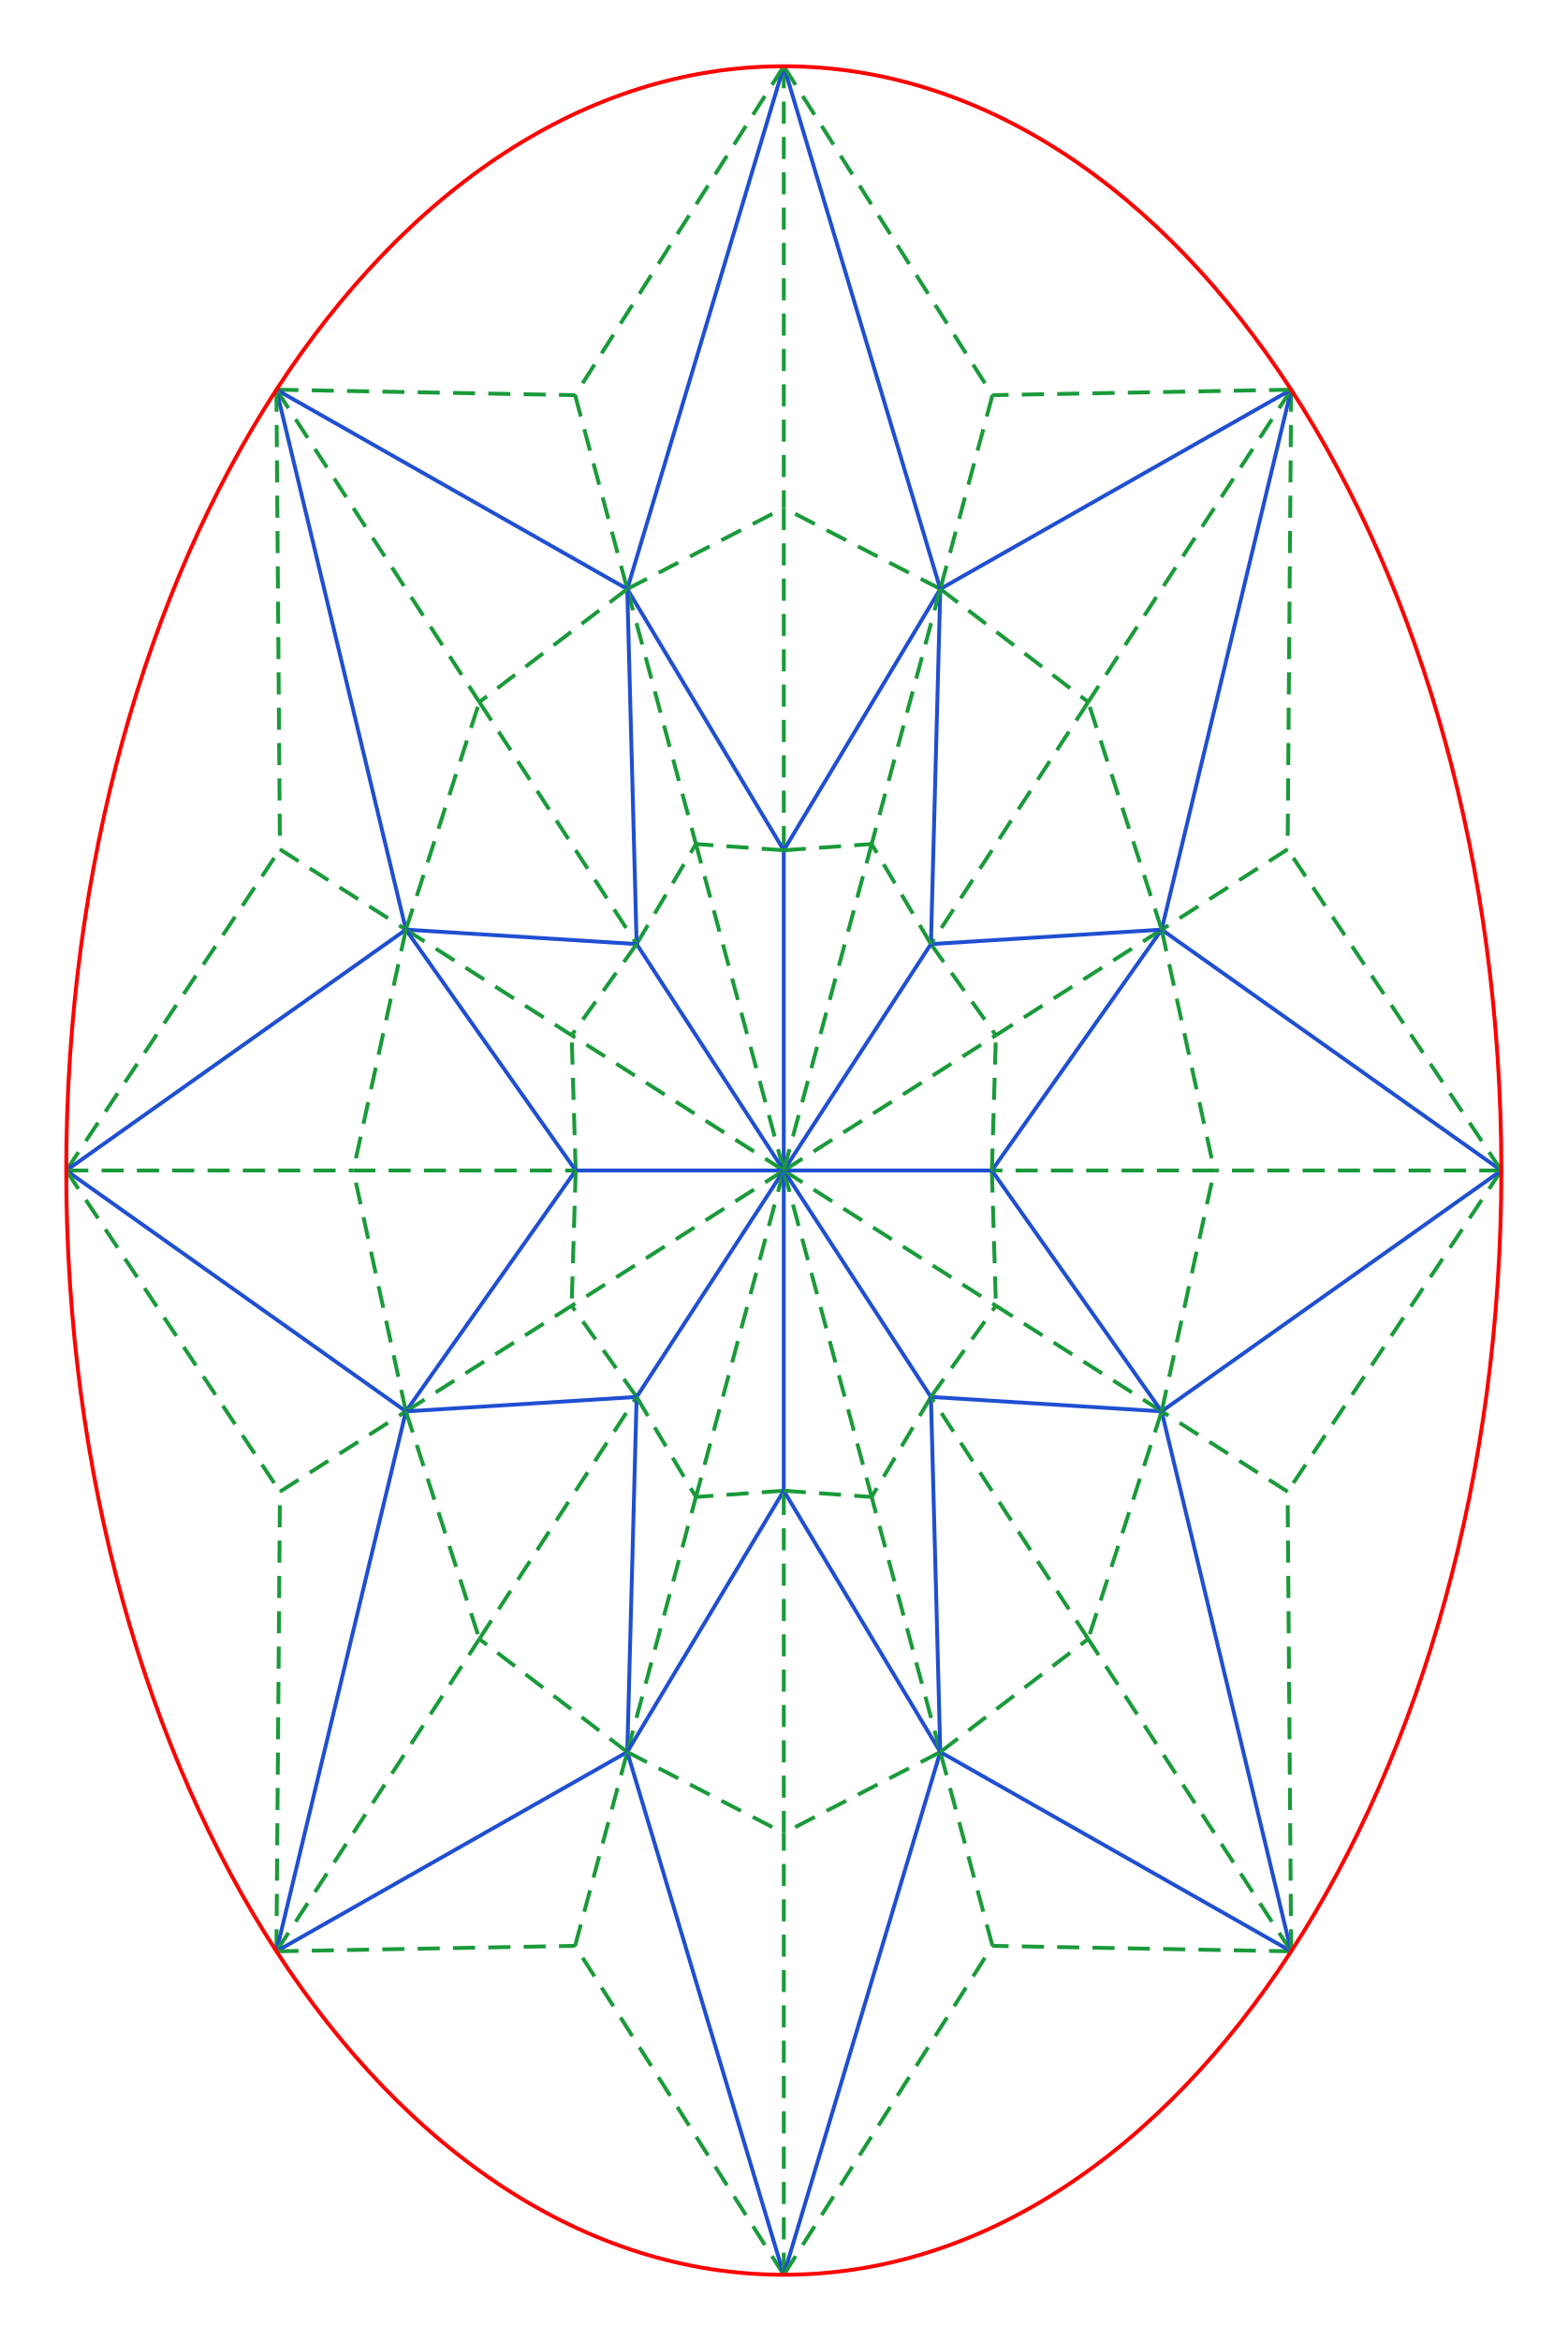
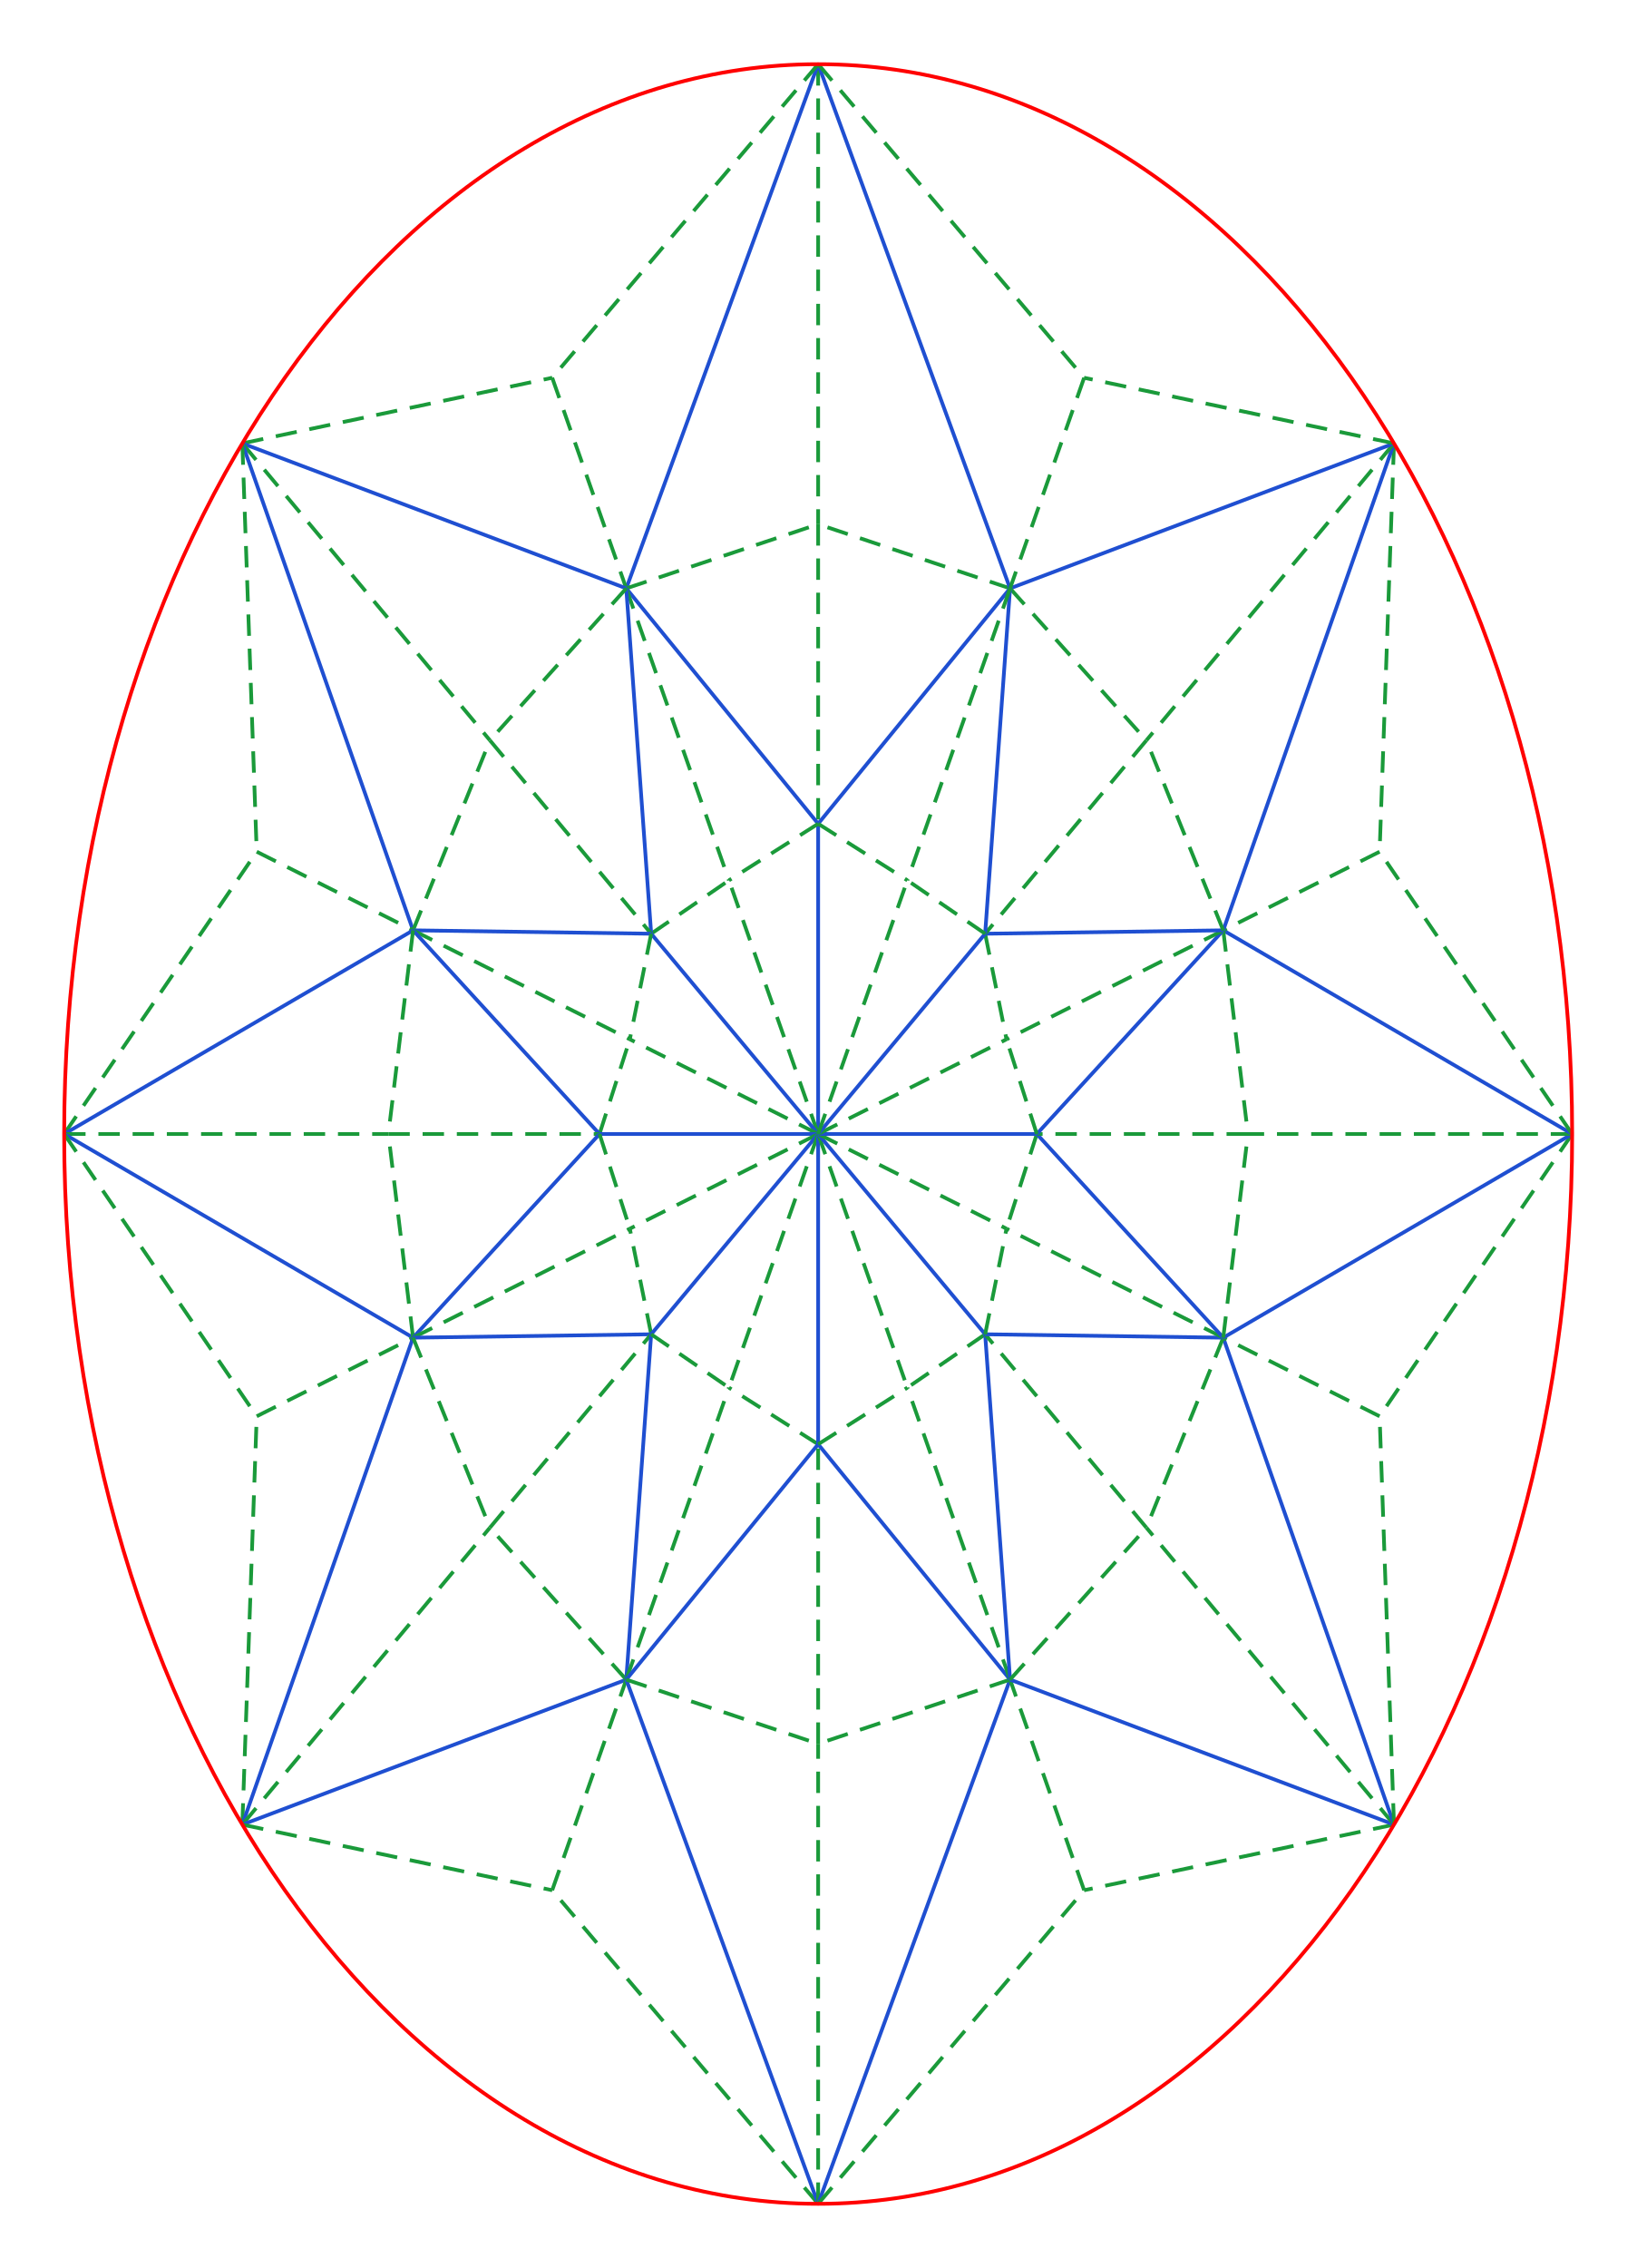
- <svg xmlns="http://www.w3.org/2000/svg" width="142.0mm" height="212.0mm" viewBox="-71.0 -106.0 142.0 212.0">
+ <svg xmlns="http://www.w3.org/2000/svg" width="153.0mm" height="212.0mm" viewBox="-76.5 -106.0 153.0 212.0">
  <g transform="scale(1,-1)">
-     <line x1="0.000" y1="100.000" x2="0.000" y2="60.000" stroke="#1a9a3a" stroke-dasharray="2,1.2" stroke-width="0.35" />
-     <line x1="14.178" y1="52.661" x2="0.000" y2="60.000" stroke="#1a9a3a" stroke-dasharray="2,1.2" stroke-width="0.35" />
-     <line x1="0.000" y1="100.000" x2="14.178" y2="52.661" stroke="#1f4fd1" stroke-width="0.35" />
-     <line x1="0.000" y1="100.000" x2="-14.178" y2="52.661" stroke="#1f4fd1" stroke-width="0.35" />
-     <line x1="-14.178" y1="52.661" x2="0.000" y2="60.000" stroke="#1a9a3a" stroke-dasharray="2,1.2" stroke-width="0.35" />
-     <line x1="0.000" y1="60.000" x2="0.000" y2="29.000" stroke="#1a9a3a" stroke-dasharray="2,1.2" stroke-width="0.35" />
-     <line x1="14.178" y1="52.661" x2="0.000" y2="29.000" stroke="#1f4fd1" stroke-width="0.35" />
-     <line x1="-14.178" y1="52.661" x2="0.000" y2="29.000" stroke="#1f4fd1" stroke-width="0.35" />
-     <line x1="0.000" y1="100.000" x2="-18.905" y2="70.215" stroke="#1a9a3a" stroke-dasharray="2,1.2" stroke-width="0.35" />
-     <line x1="-18.905" y1="70.215" x2="-14.178" y2="52.661" stroke="#1a9a3a" stroke-dasharray="2,1.2" stroke-width="0.35" />
-     <line x1="-45.962" y1="70.711" x2="-18.905" y2="70.215" stroke="#1a9a3a" stroke-dasharray="2,1.2" stroke-width="0.35" />
-     <line x1="-45.962" y1="70.711" x2="-14.178" y2="52.661" stroke="#1f4fd1" stroke-width="0.35" />
-     <line x1="0.000" y1="29.000" x2="0.000" y2="0.000" stroke="#1f4fd1" stroke-width="0.35" />
-     <line x1="0.000" y1="29.000" x2="-7.960" y2="29.564" stroke="#1a9a3a" stroke-dasharray="2,1.2" stroke-width="0.35" />
-     <line x1="0.000" y1="0.000" x2="-7.960" y2="29.564" stroke="#1a9a3a" stroke-dasharray="2,1.2" stroke-width="0.35" />
-     <line x1="-13.329" y1="20.506" x2="-7.960" y2="29.564" stroke="#1a9a3a" stroke-dasharray="2,1.2" stroke-width="0.35" />
-     <line x1="-13.329" y1="20.506" x2="0.000" y2="0.000" stroke="#1f4fd1" stroke-width="0.35" />
-     <line x1="-14.178" y1="52.661" x2="-7.960" y2="29.564" stroke="#1a9a3a" stroke-dasharray="2,1.2" stroke-width="0.35" />
-     <line x1="-14.178" y1="52.661" x2="-13.329" y2="20.506" stroke="#1f4fd1" stroke-width="0.35" />
-     <line x1="-45.962" y1="70.711" x2="-27.577" y2="42.426" stroke="#1a9a3a" stroke-dasharray="2,1.2" stroke-width="0.35" />
-     <line x1="-14.178" y1="52.661" x2="-27.577" y2="42.426" stroke="#1a9a3a" stroke-dasharray="2,1.2" stroke-width="0.35" />
-     <line x1="-45.962" y1="70.711" x2="-34.230" y2="21.813" stroke="#1f4fd1" stroke-width="0.35" />
-     <line x1="-34.230" y1="21.813" x2="-27.577" y2="42.426" stroke="#1a9a3a" stroke-dasharray="2,1.2" stroke-width="0.35" />
-     <line x1="-27.577" y1="42.426" x2="-13.329" y2="20.506" stroke="#1a9a3a" stroke-dasharray="2,1.2" stroke-width="0.35" />
-     <line x1="-34.230" y1="21.813" x2="-13.329" y2="20.506" stroke="#1f4fd1" stroke-width="0.35" />
-     <line x1="-45.962" y1="70.711" x2="-45.640" y2="29.084" stroke="#1a9a3a" stroke-dasharray="2,1.2" stroke-width="0.35" />
-     <line x1="-45.640" y1="29.084" x2="-34.230" y2="21.813" stroke="#1a9a3a" stroke-dasharray="2,1.2" stroke-width="0.35" />
-     <line x1="-65.000" y1="0.000" x2="-45.640" y2="29.084" stroke="#1a9a3a" stroke-dasharray="2,1.2" stroke-width="0.35" />
-     <line x1="-65.000" y1="0.000" x2="-34.230" y2="21.813" stroke="#1f4fd1" stroke-width="0.35" />
-     <line x1="-13.329" y1="20.506" x2="-19.217" y2="12.246" stroke="#1a9a3a" stroke-dasharray="2,1.2" stroke-width="0.35" />
-     <line x1="0.000" y1="0.000" x2="-19.217" y2="12.246" stroke="#1a9a3a" stroke-dasharray="2,1.2" stroke-width="0.35" />
-     <line x1="-18.850" y1="0.000" x2="-19.217" y2="12.246" stroke="#1a9a3a" stroke-dasharray="2,1.2" stroke-width="0.35" />
-     <line x1="-18.850" y1="0.000" x2="0.000" y2="0.000" stroke="#1f4fd1" stroke-width="0.35" />
-     <line x1="-34.230" y1="21.813" x2="-19.217" y2="12.246" stroke="#1a9a3a" stroke-dasharray="2,1.2" stroke-width="0.35" />
-     <line x1="-34.230" y1="21.813" x2="-18.850" y2="0.000" stroke="#1f4fd1" stroke-width="0.35" />
-     <line x1="-65.000" y1="0.000" x2="-39.000" y2="0.000" stroke="#1a9a3a" stroke-dasharray="2,1.2" stroke-width="0.35" />
-     <line x1="-34.230" y1="21.813" x2="-39.000" y2="0.000" stroke="#1a9a3a" stroke-dasharray="2,1.2" stroke-width="0.35" />
-     <line x1="-65.000" y1="0.000" x2="-34.230" y2="-21.813" stroke="#1f4fd1" stroke-width="0.35" />
-     <line x1="-34.230" y1="-21.813" x2="-39.000" y2="0.000" stroke="#1a9a3a" stroke-dasharray="2,1.2" stroke-width="0.35" />
-     <line x1="-39.000" y1="0.000" x2="-18.850" y2="0.000" stroke="#1a9a3a" stroke-dasharray="2,1.2" stroke-width="0.35" />
-     <line x1="-34.230" y1="-21.813" x2="-18.850" y2="0.000" stroke="#1f4fd1" stroke-width="0.35" />
-     <line x1="-65.000" y1="0.000" x2="-45.640" y2="-29.084" stroke="#1a9a3a" stroke-dasharray="2,1.2" stroke-width="0.35" />
-     <line x1="-45.640" y1="-29.084" x2="-34.230" y2="-21.813" stroke="#1a9a3a" stroke-dasharray="2,1.2" stroke-width="0.35" />
-     <line x1="-45.962" y1="-70.711" x2="-45.640" y2="-29.084" stroke="#1a9a3a" stroke-dasharray="2,1.2" stroke-width="0.35" />
-     <line x1="-45.962" y1="-70.711" x2="-34.230" y2="-21.813" stroke="#1f4fd1" stroke-width="0.35" />
-     <line x1="-18.850" y1="0.000" x2="-19.217" y2="-12.246" stroke="#1a9a3a" stroke-dasharray="2,1.2" stroke-width="0.35" />
-     <line x1="0.000" y1="0.000" x2="-19.217" y2="-12.246" stroke="#1a9a3a" stroke-dasharray="2,1.2" stroke-width="0.35" />
-     <line x1="-13.329" y1="-20.506" x2="-19.217" y2="-12.246" stroke="#1a9a3a" stroke-dasharray="2,1.2" stroke-width="0.35" />
-     <line x1="-13.329" y1="-20.506" x2="0.000" y2="0.000" stroke="#1f4fd1" stroke-width="0.35" />
-     <line x1="-34.230" y1="-21.813" x2="-19.217" y2="-12.246" stroke="#1a9a3a" stroke-dasharray="2,1.2" stroke-width="0.35" />
-     <line x1="-34.230" y1="-21.813" x2="-13.329" y2="-20.506" stroke="#1f4fd1" stroke-width="0.35" />
-     <line x1="-45.962" y1="-70.711" x2="-27.577" y2="-42.426" stroke="#1a9a3a" stroke-dasharray="2,1.2" stroke-width="0.35" />
-     <line x1="-34.230" y1="-21.813" x2="-27.577" y2="-42.426" stroke="#1a9a3a" stroke-dasharray="2,1.2" stroke-width="0.35" />
-     <line x1="-45.962" y1="-70.711" x2="-14.178" y2="-52.661" stroke="#1f4fd1" stroke-width="0.35" />
-     <line x1="-14.178" y1="-52.661" x2="-27.577" y2="-42.426" stroke="#1a9a3a" stroke-dasharray="2,1.2" stroke-width="0.35" />
-     <line x1="-27.577" y1="-42.426" x2="-13.329" y2="-20.506" stroke="#1a9a3a" stroke-dasharray="2,1.2" stroke-width="0.35" />
-     <line x1="-14.178" y1="-52.661" x2="-13.329" y2="-20.506" stroke="#1f4fd1" stroke-width="0.35" />
-     <line x1="-45.962" y1="-70.711" x2="-18.905" y2="-70.215" stroke="#1a9a3a" stroke-dasharray="2,1.2" stroke-width="0.35" />
-     <line x1="-18.905" y1="-70.215" x2="-14.178" y2="-52.661" stroke="#1a9a3a" stroke-dasharray="2,1.2" stroke-width="0.35" />
-     <line x1="-0.000" y1="-100.000" x2="-18.905" y2="-70.215" stroke="#1a9a3a" stroke-dasharray="2,1.2" stroke-width="0.35" />
-     <line x1="-0.000" y1="-100.000" x2="-14.178" y2="-52.661" stroke="#1f4fd1" stroke-width="0.35" />
-     <line x1="-13.329" y1="-20.506" x2="-7.960" y2="-29.564" stroke="#1a9a3a" stroke-dasharray="2,1.2" stroke-width="0.35" />
-     <line x1="0.000" y1="0.000" x2="-7.960" y2="-29.564" stroke="#1a9a3a" stroke-dasharray="2,1.2" stroke-width="0.35" />
-     <line x1="-0.000" y1="-29.000" x2="-7.960" y2="-29.564" stroke="#1a9a3a" stroke-dasharray="2,1.2" stroke-width="0.35" />
-     <line x1="-0.000" y1="-29.000" x2="0.000" y2="0.000" stroke="#1f4fd1" stroke-width="0.35" />
-     <line x1="-14.178" y1="-52.661" x2="-7.960" y2="-29.564" stroke="#1a9a3a" stroke-dasharray="2,1.2" stroke-width="0.35" />
-     <line x1="-14.178" y1="-52.661" x2="-0.000" y2="-29.000" stroke="#1f4fd1" stroke-width="0.35" />
-     <line x1="-0.000" y1="-100.000" x2="-0.000" y2="-60.000" stroke="#1a9a3a" stroke-dasharray="2,1.2" stroke-width="0.35" />
-     <line x1="-14.178" y1="-52.661" x2="-0.000" y2="-60.000" stroke="#1a9a3a" stroke-dasharray="2,1.2" stroke-width="0.35" />
-     <line x1="-0.000" y1="-100.000" x2="14.178" y2="-52.661" stroke="#1f4fd1" stroke-width="0.35" />
-     <line x1="14.178" y1="-52.661" x2="-0.000" y2="-60.000" stroke="#1a9a3a" stroke-dasharray="2,1.2" stroke-width="0.35" />
-     <line x1="-0.000" y1="-60.000" x2="-0.000" y2="-29.000" stroke="#1a9a3a" stroke-dasharray="2,1.2" stroke-width="0.35" />
-     <line x1="14.178" y1="-52.661" x2="-0.000" y2="-29.000" stroke="#1f4fd1" stroke-width="0.35" />
-     <line x1="-0.000" y1="-100.000" x2="18.905" y2="-70.215" stroke="#1a9a3a" stroke-dasharray="2,1.2" stroke-width="0.35" />
-     <line x1="18.905" y1="-70.215" x2="14.178" y2="-52.661" stroke="#1a9a3a" stroke-dasharray="2,1.2" stroke-width="0.35" />
-     <line x1="45.962" y1="-70.711" x2="18.905" y2="-70.215" stroke="#1a9a3a" stroke-dasharray="2,1.2" stroke-width="0.35" />
-     <line x1="45.962" y1="-70.711" x2="14.178" y2="-52.661" stroke="#1f4fd1" stroke-width="0.35" />
-     <line x1="-0.000" y1="-29.000" x2="7.960" y2="-29.564" stroke="#1a9a3a" stroke-dasharray="2,1.2" stroke-width="0.35" />
-     <line x1="0.000" y1="0.000" x2="7.960" y2="-29.564" stroke="#1a9a3a" stroke-dasharray="2,1.2" stroke-width="0.35" />
-     <line x1="13.329" y1="-20.506" x2="7.960" y2="-29.564" stroke="#1a9a3a" stroke-dasharray="2,1.2" stroke-width="0.35" />
-     <line x1="13.329" y1="-20.506" x2="0.000" y2="0.000" stroke="#1f4fd1" stroke-width="0.35" />
-     <line x1="14.178" y1="-52.661" x2="7.960" y2="-29.564" stroke="#1a9a3a" stroke-dasharray="2,1.2" stroke-width="0.35" />
-     <line x1="14.178" y1="-52.661" x2="13.329" y2="-20.506" stroke="#1f4fd1" stroke-width="0.35" />
-     <line x1="45.962" y1="-70.711" x2="27.577" y2="-42.426" stroke="#1a9a3a" stroke-dasharray="2,1.2" stroke-width="0.35" />
-     <line x1="14.178" y1="-52.661" x2="27.577" y2="-42.426" stroke="#1a9a3a" stroke-dasharray="2,1.2" stroke-width="0.35" />
-     <line x1="45.962" y1="-70.711" x2="34.230" y2="-21.813" stroke="#1f4fd1" stroke-width="0.35" />
-     <line x1="34.230" y1="-21.813" x2="27.577" y2="-42.426" stroke="#1a9a3a" stroke-dasharray="2,1.2" stroke-width="0.35" />
-     <line x1="27.577" y1="-42.426" x2="13.329" y2="-20.506" stroke="#1a9a3a" stroke-dasharray="2,1.2" stroke-width="0.35" />
-     <line x1="34.230" y1="-21.813" x2="13.329" y2="-20.506" stroke="#1f4fd1" stroke-width="0.35" />
-     <line x1="45.962" y1="-70.711" x2="45.640" y2="-29.084" stroke="#1a9a3a" stroke-dasharray="2,1.2" stroke-width="0.35" />
-     <line x1="45.640" y1="-29.084" x2="34.230" y2="-21.813" stroke="#1a9a3a" stroke-dasharray="2,1.2" stroke-width="0.35" />
-     <line x1="65.000" y1="-0.000" x2="45.640" y2="-29.084" stroke="#1a9a3a" stroke-dasharray="2,1.2" stroke-width="0.35" />
-     <line x1="65.000" y1="-0.000" x2="34.230" y2="-21.813" stroke="#1f4fd1" stroke-width="0.35" />
-     <line x1="13.329" y1="-20.506" x2="19.217" y2="-12.246" stroke="#1a9a3a" stroke-dasharray="2,1.2" stroke-width="0.35" />
-     <line x1="0.000" y1="0.000" x2="19.217" y2="-12.246" stroke="#1a9a3a" stroke-dasharray="2,1.2" stroke-width="0.35" />
-     <line x1="18.850" y1="-0.000" x2="19.217" y2="-12.246" stroke="#1a9a3a" stroke-dasharray="2,1.2" stroke-width="0.35" />
-     <line x1="18.850" y1="-0.000" x2="0.000" y2="0.000" stroke="#1f4fd1" stroke-width="0.35" />
-     <line x1="34.230" y1="-21.813" x2="19.217" y2="-12.246" stroke="#1a9a3a" stroke-dasharray="2,1.2" stroke-width="0.35" />
-     <line x1="34.230" y1="-21.813" x2="18.850" y2="-0.000" stroke="#1f4fd1" stroke-width="0.35" />
-     <line x1="65.000" y1="-0.000" x2="39.000" y2="-0.000" stroke="#1a9a3a" stroke-dasharray="2,1.2" stroke-width="0.35" />
-     <line x1="34.230" y1="-21.813" x2="39.000" y2="-0.000" stroke="#1a9a3a" stroke-dasharray="2,1.2" stroke-width="0.35" />
-     <line x1="65.000" y1="-0.000" x2="34.230" y2="21.813" stroke="#1f4fd1" stroke-width="0.35" />
-     <line x1="34.230" y1="21.813" x2="39.000" y2="-0.000" stroke="#1a9a3a" stroke-dasharray="2,1.2" stroke-width="0.35" />
-     <line x1="39.000" y1="-0.000" x2="18.850" y2="-0.000" stroke="#1a9a3a" stroke-dasharray="2,1.2" stroke-width="0.35" />
-     <line x1="34.230" y1="21.813" x2="18.850" y2="-0.000" stroke="#1f4fd1" stroke-width="0.35" />
-     <line x1="65.000" y1="-0.000" x2="45.640" y2="29.084" stroke="#1a9a3a" stroke-dasharray="2,1.2" stroke-width="0.35" />
-     <line x1="45.640" y1="29.084" x2="34.230" y2="21.813" stroke="#1a9a3a" stroke-dasharray="2,1.2" stroke-width="0.35" />
-     <line x1="45.962" y1="70.711" x2="45.640" y2="29.084" stroke="#1a9a3a" stroke-dasharray="2,1.2" stroke-width="0.35" />
-     <line x1="45.962" y1="70.711" x2="34.230" y2="21.813" stroke="#1f4fd1" stroke-width="0.35" />
-     <line x1="18.850" y1="-0.000" x2="19.217" y2="12.246" stroke="#1a9a3a" stroke-dasharray="2,1.2" stroke-width="0.35" />
-     <line x1="0.000" y1="0.000" x2="19.217" y2="12.246" stroke="#1a9a3a" stroke-dasharray="2,1.2" stroke-width="0.35" />
-     <line x1="13.329" y1="20.506" x2="19.217" y2="12.246" stroke="#1a9a3a" stroke-dasharray="2,1.2" stroke-width="0.35" />
-     <line x1="13.329" y1="20.506" x2="0.000" y2="0.000" stroke="#1f4fd1" stroke-width="0.35" />
-     <line x1="34.230" y1="21.813" x2="19.217" y2="12.246" stroke="#1a9a3a" stroke-dasharray="2,1.2" stroke-width="0.35" />
-     <line x1="34.230" y1="21.813" x2="13.329" y2="20.506" stroke="#1f4fd1" stroke-width="0.35" />
-     <line x1="45.962" y1="70.711" x2="27.577" y2="42.426" stroke="#1a9a3a" stroke-dasharray="2,1.2" stroke-width="0.35" />
-     <line x1="34.230" y1="21.813" x2="27.577" y2="42.426" stroke="#1a9a3a" stroke-dasharray="2,1.2" stroke-width="0.35" />
-     <line x1="45.962" y1="70.711" x2="14.178" y2="52.661" stroke="#1f4fd1" stroke-width="0.35" />
-     <line x1="14.178" y1="52.661" x2="27.577" y2="42.426" stroke="#1a9a3a" stroke-dasharray="2,1.2" stroke-width="0.35" />
-     <line x1="27.577" y1="42.426" x2="13.329" y2="20.506" stroke="#1a9a3a" stroke-dasharray="2,1.2" stroke-width="0.35" />
-     <line x1="14.178" y1="52.661" x2="13.329" y2="20.506" stroke="#1f4fd1" stroke-width="0.35" />
-     <line x1="45.962" y1="70.711" x2="18.905" y2="70.215" stroke="#1a9a3a" stroke-dasharray="2,1.2" stroke-width="0.35" />
-     <line x1="18.905" y1="70.215" x2="14.178" y2="52.661" stroke="#1a9a3a" stroke-dasharray="2,1.2" stroke-width="0.35" />
-     <line x1="0.000" y1="100.000" x2="18.905" y2="70.215" stroke="#1a9a3a" stroke-dasharray="2,1.2" stroke-width="0.35" />
-     <line x1="13.329" y1="20.506" x2="7.960" y2="29.564" stroke="#1a9a3a" stroke-dasharray="2,1.2" stroke-width="0.35" />
-     <line x1="0.000" y1="0.000" x2="7.960" y2="29.564" stroke="#1a9a3a" stroke-dasharray="2,1.2" stroke-width="0.35" />
-     <line x1="0.000" y1="29.000" x2="7.960" y2="29.564" stroke="#1a9a3a" stroke-dasharray="2,1.2" stroke-width="0.35" />
-     <line x1="14.178" y1="52.661" x2="7.960" y2="29.564" stroke="#1a9a3a" stroke-dasharray="2,1.2" stroke-width="0.35" />
-     <ellipse cx="0" cy="0" rx="65.000" ry="100.0" fill="none" stroke="red" stroke-width="0.35" />
+     <line x1="0.000" y1="100.000" x2="0.000" y2="57.000" stroke="#1a9a3a" stroke-dasharray="2,1.2" stroke-width="0.35" />
+     <line x1="17.943" y1="51.002" x2="0.000" y2="57.000" stroke="#1a9a3a" stroke-dasharray="2,1.2" stroke-width="0.35" />
+     <line x1="0.000" y1="100.000" x2="17.943" y2="51.002" stroke="#1f4fd1" stroke-width="0.35" />
+     <line x1="0.000" y1="100.000" x2="-17.943" y2="51.002" stroke="#1f4fd1" stroke-width="0.35" />
+     <line x1="-17.943" y1="51.002" x2="0.000" y2="57.000" stroke="#1a9a3a" stroke-dasharray="2,1.2" stroke-width="0.35" />
+     <line x1="0.000" y1="57.000" x2="0.000" y2="29.000" stroke="#1a9a3a" stroke-dasharray="2,1.2" stroke-width="0.35" />
+     <line x1="17.943" y1="51.002" x2="0.000" y2="29.000" stroke="#1f4fd1" stroke-width="0.35" />
+     <line x1="-17.943" y1="51.002" x2="0.000" y2="29.000" stroke="#1f4fd1" stroke-width="0.35" />
+     <line x1="0.000" y1="100.000" x2="-24.868" y2="70.688" stroke="#1a9a3a" stroke-dasharray="2,1.2" stroke-width="0.35" />
+     <line x1="-24.868" y1="70.688" x2="-17.943" y2="51.002" stroke="#1a9a3a" stroke-dasharray="2,1.2" stroke-width="0.35" />
+     <line x1="-53.842" y1="64.555" x2="-24.868" y2="70.688" stroke="#1a9a3a" stroke-dasharray="2,1.2" stroke-width="0.35" />
+     <line x1="-53.842" y1="64.555" x2="-17.943" y2="51.002" stroke="#1f4fd1" stroke-width="0.35" />
+     <line x1="0.000" y1="29.000" x2="0.000" y2="-0.000" stroke="#1f4fd1" stroke-width="0.35" />
+     <line x1="0.000" y1="29.000" x2="-8.342" y2="23.712" stroke="#1a9a3a" stroke-dasharray="2,1.2" stroke-width="0.35" />
+     <line x1="0.000" y1="-0.000" x2="-8.342" y2="23.712" stroke="#1a9a3a" stroke-dasharray="2,1.2" stroke-width="0.35" />
+     <line x1="-15.614" y1="18.721" x2="-8.342" y2="23.712" stroke="#1a9a3a" stroke-dasharray="2,1.2" stroke-width="0.35" />
+     <line x1="-15.614" y1="18.721" x2="0.000" y2="-0.000" stroke="#1f4fd1" stroke-width="0.35" />
+     <line x1="-17.943" y1="51.002" x2="-8.342" y2="23.712" stroke="#1a9a3a" stroke-dasharray="2,1.2" stroke-width="0.35" />
+     <line x1="-17.943" y1="51.002" x2="-15.614" y2="18.721" stroke="#1f4fd1" stroke-width="0.35" />
+     <line x1="-53.842" y1="64.555" x2="-30.690" y2="36.796" stroke="#1a9a3a" stroke-dasharray="2,1.2" stroke-width="0.35" />
+     <line x1="-17.943" y1="51.002" x2="-30.690" y2="36.796" stroke="#1a9a3a" stroke-dasharray="2,1.2" stroke-width="0.35" />
+     <line x1="-53.842" y1="64.555" x2="-37.877" y2="19.038" stroke="#1f4fd1" stroke-width="0.35" />
+     <line x1="-37.877" y1="19.038" x2="-30.690" y2="36.796" stroke="#1a9a3a" stroke-dasharray="2,1.2" stroke-width="0.35" />
+     <line x1="-30.690" y1="36.796" x2="-15.614" y2="18.721" stroke="#1a9a3a" stroke-dasharray="2,1.2" stroke-width="0.35" />
+     <line x1="-37.877" y1="19.038" x2="-15.614" y2="18.721" stroke="#1f4fd1" stroke-width="0.35" />
+     <line x1="-53.842" y1="64.555" x2="-52.497" y2="26.386" stroke="#1a9a3a" stroke-dasharray="2,1.2" stroke-width="0.35" />
+     <line x1="-52.497" y1="26.386" x2="-37.877" y2="19.038" stroke="#1a9a3a" stroke-dasharray="2,1.2" stroke-width="0.35" />
+     <line x1="-70.500" y1="0.000" x2="-52.497" y2="26.386" stroke="#1a9a3a" stroke-dasharray="2,1.2" stroke-width="0.35" />
+     <line x1="-70.500" y1="0.000" x2="-37.877" y2="19.038" stroke="#1f4fd1" stroke-width="0.35" />
+     <line x1="-15.614" y1="18.721" x2="-17.610" y2="8.851" stroke="#1a9a3a" stroke-dasharray="2,1.2" stroke-width="0.35" />
+     <line x1="0.000" y1="-0.000" x2="-17.610" y2="8.851" stroke="#1a9a3a" stroke-dasharray="2,1.2" stroke-width="0.35" />
+     <line x1="-20.445" y1="0.000" x2="-17.610" y2="8.851" stroke="#1a9a3a" stroke-dasharray="2,1.2" stroke-width="0.35" />
+     <line x1="-20.445" y1="0.000" x2="0.000" y2="-0.000" stroke="#1f4fd1" stroke-width="0.35" />
+     <line x1="-37.877" y1="19.038" x2="-17.610" y2="8.851" stroke="#1a9a3a" stroke-dasharray="2,1.2" stroke-width="0.35" />
+     <line x1="-37.877" y1="19.038" x2="-20.445" y2="0.000" stroke="#1f4fd1" stroke-width="0.35" />
+     <line x1="-70.500" y1="0.000" x2="-40.185" y2="0.000" stroke="#1a9a3a" stroke-dasharray="2,1.2" stroke-width="0.35" />
+     <line x1="-37.877" y1="19.038" x2="-40.185" y2="0.000" stroke="#1a9a3a" stroke-dasharray="2,1.2" stroke-width="0.35" />
+     <line x1="-70.500" y1="0.000" x2="-37.877" y2="-19.038" stroke="#1f4fd1" stroke-width="0.35" />
+     <line x1="-37.877" y1="-19.038" x2="-40.185" y2="0.000" stroke="#1a9a3a" stroke-dasharray="2,1.2" stroke-width="0.35" />
+     <line x1="-40.185" y1="0.000" x2="-20.445" y2="0.000" stroke="#1a9a3a" stroke-dasharray="2,1.2" stroke-width="0.35" />
+     <line x1="-37.877" y1="-19.038" x2="-20.445" y2="0.000" stroke="#1f4fd1" stroke-width="0.35" />
+     <line x1="-70.500" y1="0.000" x2="-52.497" y2="-26.386" stroke="#1a9a3a" stroke-dasharray="2,1.2" stroke-width="0.35" />
+     <line x1="-52.497" y1="-26.386" x2="-37.877" y2="-19.038" stroke="#1a9a3a" stroke-dasharray="2,1.2" stroke-width="0.35" />
+     <line x1="-53.842" y1="-64.555" x2="-52.497" y2="-26.386" stroke="#1a9a3a" stroke-dasharray="2,1.2" stroke-width="0.35" />
+     <line x1="-53.842" y1="-64.555" x2="-37.877" y2="-19.038" stroke="#1f4fd1" stroke-width="0.35" />
+     <line x1="-20.445" y1="0.000" x2="-17.610" y2="-8.851" stroke="#1a9a3a" stroke-dasharray="2,1.2" stroke-width="0.35" />
+     <line x1="0.000" y1="-0.000" x2="-17.610" y2="-8.851" stroke="#1a9a3a" stroke-dasharray="2,1.2" stroke-width="0.35" />
+     <line x1="-15.614" y1="-18.721" x2="-17.610" y2="-8.851" stroke="#1a9a3a" stroke-dasharray="2,1.2" stroke-width="0.35" />
+     <line x1="-15.614" y1="-18.721" x2="0.000" y2="-0.000" stroke="#1f4fd1" stroke-width="0.35" />
+     <line x1="-37.877" y1="-19.038" x2="-17.610" y2="-8.851" stroke="#1a9a3a" stroke-dasharray="2,1.2" stroke-width="0.35" />
+     <line x1="-37.877" y1="-19.038" x2="-15.614" y2="-18.721" stroke="#1f4fd1" stroke-width="0.35" />
+     <line x1="-53.842" y1="-64.555" x2="-30.690" y2="-36.796" stroke="#1a9a3a" stroke-dasharray="2,1.2" stroke-width="0.35" />
+     <line x1="-37.877" y1="-19.038" x2="-30.690" y2="-36.796" stroke="#1a9a3a" stroke-dasharray="2,1.2" stroke-width="0.35" />
+     <line x1="-53.842" y1="-64.555" x2="-17.943" y2="-51.002" stroke="#1f4fd1" stroke-width="0.35" />
+     <line x1="-17.943" y1="-51.002" x2="-30.690" y2="-36.796" stroke="#1a9a3a" stroke-dasharray="2,1.2" stroke-width="0.35" />
+     <line x1="-30.690" y1="-36.796" x2="-15.614" y2="-18.721" stroke="#1a9a3a" stroke-dasharray="2,1.2" stroke-width="0.35" />
+     <line x1="-17.943" y1="-51.002" x2="-15.614" y2="-18.721" stroke="#1f4fd1" stroke-width="0.35" />
+     <line x1="-53.842" y1="-64.555" x2="-24.868" y2="-70.688" stroke="#1a9a3a" stroke-dasharray="2,1.2" stroke-width="0.35" />
+     <line x1="-24.868" y1="-70.688" x2="-17.943" y2="-51.002" stroke="#1a9a3a" stroke-dasharray="2,1.2" stroke-width="0.35" />
+     <line x1="-0.000" y1="-100.000" x2="-24.868" y2="-70.688" stroke="#1a9a3a" stroke-dasharray="2,1.2" stroke-width="0.35" />
+     <line x1="-0.000" y1="-100.000" x2="-17.943" y2="-51.002" stroke="#1f4fd1" stroke-width="0.35" />
+     <line x1="-15.614" y1="-18.721" x2="-8.342" y2="-23.712" stroke="#1a9a3a" stroke-dasharray="2,1.2" stroke-width="0.35" />
+     <line x1="0.000" y1="-0.000" x2="-8.342" y2="-23.712" stroke="#1a9a3a" stroke-dasharray="2,1.2" stroke-width="0.35" />
+     <line x1="-0.000" y1="-29.000" x2="-8.342" y2="-23.712" stroke="#1a9a3a" stroke-dasharray="2,1.2" stroke-width="0.35" />
+     <line x1="-0.000" y1="-29.000" x2="0.000" y2="-0.000" stroke="#1f4fd1" stroke-width="0.35" />
+     <line x1="-17.943" y1="-51.002" x2="-8.342" y2="-23.712" stroke="#1a9a3a" stroke-dasharray="2,1.2" stroke-width="0.35" />
+     <line x1="-17.943" y1="-51.002" x2="-0.000" y2="-29.000" stroke="#1f4fd1" stroke-width="0.35" />
+     <line x1="-0.000" y1="-100.000" x2="-0.000" y2="-57.000" stroke="#1a9a3a" stroke-dasharray="2,1.2" stroke-width="0.35" />
+     <line x1="-17.943" y1="-51.002" x2="-0.000" y2="-57.000" stroke="#1a9a3a" stroke-dasharray="2,1.2" stroke-width="0.35" />
+     <line x1="-0.000" y1="-100.000" x2="17.943" y2="-51.002" stroke="#1f4fd1" stroke-width="0.35" />
+     <line x1="17.943" y1="-51.002" x2="-0.000" y2="-57.000" stroke="#1a9a3a" stroke-dasharray="2,1.2" stroke-width="0.35" />
+     <line x1="-0.000" y1="-57.000" x2="-0.000" y2="-29.000" stroke="#1a9a3a" stroke-dasharray="2,1.2" stroke-width="0.35" />
+     <line x1="17.943" y1="-51.002" x2="-0.000" y2="-29.000" stroke="#1f4fd1" stroke-width="0.35" />
+     <line x1="-0.000" y1="-100.000" x2="24.868" y2="-70.688" stroke="#1a9a3a" stroke-dasharray="2,1.2" stroke-width="0.35" />
+     <line x1="24.868" y1="-70.688" x2="17.943" y2="-51.002" stroke="#1a9a3a" stroke-dasharray="2,1.2" stroke-width="0.35" />
+     <line x1="53.842" y1="-64.555" x2="24.868" y2="-70.688" stroke="#1a9a3a" stroke-dasharray="2,1.2" stroke-width="0.35" />
+     <line x1="53.842" y1="-64.555" x2="17.943" y2="-51.002" stroke="#1f4fd1" stroke-width="0.35" />
+     <line x1="-0.000" y1="-29.000" x2="8.342" y2="-23.712" stroke="#1a9a3a" stroke-dasharray="2,1.2" stroke-width="0.35" />
+     <line x1="0.000" y1="-0.000" x2="8.342" y2="-23.712" stroke="#1a9a3a" stroke-dasharray="2,1.2" stroke-width="0.35" />
+     <line x1="15.614" y1="-18.721" x2="8.342" y2="-23.712" stroke="#1a9a3a" stroke-dasharray="2,1.2" stroke-width="0.35" />
+     <line x1="15.614" y1="-18.721" x2="0.000" y2="-0.000" stroke="#1f4fd1" stroke-width="0.35" />
+     <line x1="17.943" y1="-51.002" x2="8.342" y2="-23.712" stroke="#1a9a3a" stroke-dasharray="2,1.2" stroke-width="0.35" />
+     <line x1="17.943" y1="-51.002" x2="15.614" y2="-18.721" stroke="#1f4fd1" stroke-width="0.35" />
+     <line x1="53.842" y1="-64.555" x2="30.690" y2="-36.796" stroke="#1a9a3a" stroke-dasharray="2,1.2" stroke-width="0.35" />
+     <line x1="17.943" y1="-51.002" x2="30.690" y2="-36.796" stroke="#1a9a3a" stroke-dasharray="2,1.2" stroke-width="0.35" />
+     <line x1="53.842" y1="-64.555" x2="37.877" y2="-19.038" stroke="#1f4fd1" stroke-width="0.35" />
+     <line x1="37.877" y1="-19.038" x2="30.690" y2="-36.796" stroke="#1a9a3a" stroke-dasharray="2,1.2" stroke-width="0.35" />
+     <line x1="30.690" y1="-36.796" x2="15.614" y2="-18.721" stroke="#1a9a3a" stroke-dasharray="2,1.2" stroke-width="0.35" />
+     <line x1="37.877" y1="-19.038" x2="15.614" y2="-18.721" stroke="#1f4fd1" stroke-width="0.35" />
+     <line x1="53.842" y1="-64.555" x2="52.497" y2="-26.386" stroke="#1a9a3a" stroke-dasharray="2,1.2" stroke-width="0.35" />
+     <line x1="52.497" y1="-26.386" x2="37.877" y2="-19.038" stroke="#1a9a3a" stroke-dasharray="2,1.2" stroke-width="0.35" />
+     <line x1="70.500" y1="-0.000" x2="52.497" y2="-26.386" stroke="#1a9a3a" stroke-dasharray="2,1.2" stroke-width="0.35" />
+     <line x1="70.500" y1="-0.000" x2="37.877" y2="-19.038" stroke="#1f4fd1" stroke-width="0.35" />
+     <line x1="15.614" y1="-18.721" x2="17.610" y2="-8.851" stroke="#1a9a3a" stroke-dasharray="2,1.2" stroke-width="0.35" />
+     <line x1="0.000" y1="-0.000" x2="17.610" y2="-8.851" stroke="#1a9a3a" stroke-dasharray="2,1.2" stroke-width="0.35" />
+     <line x1="20.445" y1="-0.000" x2="17.610" y2="-8.851" stroke="#1a9a3a" stroke-dasharray="2,1.2" stroke-width="0.35" />
+     <line x1="20.445" y1="-0.000" x2="0.000" y2="-0.000" stroke="#1f4fd1" stroke-width="0.35" />
+     <line x1="37.877" y1="-19.038" x2="17.610" y2="-8.851" stroke="#1a9a3a" stroke-dasharray="2,1.2" stroke-width="0.35" />
+     <line x1="37.877" y1="-19.038" x2="20.445" y2="-0.000" stroke="#1f4fd1" stroke-width="0.35" />
+     <line x1="70.500" y1="-0.000" x2="40.185" y2="-0.000" stroke="#1a9a3a" stroke-dasharray="2,1.2" stroke-width="0.35" />
+     <line x1="37.877" y1="-19.038" x2="40.185" y2="-0.000" stroke="#1a9a3a" stroke-dasharray="2,1.2" stroke-width="0.35" />
+     <line x1="70.500" y1="-0.000" x2="37.877" y2="19.038" stroke="#1f4fd1" stroke-width="0.35" />
+     <line x1="37.877" y1="19.038" x2="40.185" y2="-0.000" stroke="#1a9a3a" stroke-dasharray="2,1.2" stroke-width="0.35" />
+     <line x1="40.185" y1="-0.000" x2="20.445" y2="-0.000" stroke="#1a9a3a" stroke-dasharray="2,1.2" stroke-width="0.35" />
+     <line x1="37.877" y1="19.038" x2="20.445" y2="-0.000" stroke="#1f4fd1" stroke-width="0.35" />
+     <line x1="70.500" y1="-0.000" x2="52.497" y2="26.386" stroke="#1a9a3a" stroke-dasharray="2,1.2" stroke-width="0.35" />
+     <line x1="52.497" y1="26.386" x2="37.877" y2="19.038" stroke="#1a9a3a" stroke-dasharray="2,1.2" stroke-width="0.35" />
+     <line x1="53.842" y1="64.555" x2="52.497" y2="26.386" stroke="#1a9a3a" stroke-dasharray="2,1.2" stroke-width="0.35" />
+     <line x1="53.842" y1="64.555" x2="37.877" y2="19.038" stroke="#1f4fd1" stroke-width="0.35" />
+     <line x1="20.445" y1="-0.000" x2="17.610" y2="8.851" stroke="#1a9a3a" stroke-dasharray="2,1.2" stroke-width="0.35" />
+     <line x1="0.000" y1="-0.000" x2="17.610" y2="8.851" stroke="#1a9a3a" stroke-dasharray="2,1.2" stroke-width="0.35" />
+     <line x1="15.614" y1="18.721" x2="17.610" y2="8.851" stroke="#1a9a3a" stroke-dasharray="2,1.2" stroke-width="0.35" />
+     <line x1="15.614" y1="18.721" x2="0.000" y2="-0.000" stroke="#1f4fd1" stroke-width="0.35" />
+     <line x1="37.877" y1="19.038" x2="17.610" y2="8.851" stroke="#1a9a3a" stroke-dasharray="2,1.2" stroke-width="0.35" />
+     <line x1="37.877" y1="19.038" x2="15.614" y2="18.721" stroke="#1f4fd1" stroke-width="0.35" />
+     <line x1="53.842" y1="64.555" x2="30.690" y2="36.796" stroke="#1a9a3a" stroke-dasharray="2,1.2" stroke-width="0.35" />
+     <line x1="37.877" y1="19.038" x2="30.690" y2="36.796" stroke="#1a9a3a" stroke-dasharray="2,1.2" stroke-width="0.35" />
+     <line x1="53.842" y1="64.555" x2="17.943" y2="51.002" stroke="#1f4fd1" stroke-width="0.35" />
+     <line x1="17.943" y1="51.002" x2="30.690" y2="36.796" stroke="#1a9a3a" stroke-dasharray="2,1.2" stroke-width="0.35" />
+     <line x1="30.690" y1="36.796" x2="15.614" y2="18.721" stroke="#1a9a3a" stroke-dasharray="2,1.2" stroke-width="0.35" />
+     <line x1="17.943" y1="51.002" x2="15.614" y2="18.721" stroke="#1f4fd1" stroke-width="0.35" />
+     <line x1="53.842" y1="64.555" x2="24.868" y2="70.688" stroke="#1a9a3a" stroke-dasharray="2,1.2" stroke-width="0.35" />
+     <line x1="24.868" y1="70.688" x2="17.943" y2="51.002" stroke="#1a9a3a" stroke-dasharray="2,1.2" stroke-width="0.35" />
+     <line x1="0.000" y1="100.000" x2="24.868" y2="70.688" stroke="#1a9a3a" stroke-dasharray="2,1.2" stroke-width="0.35" />
+     <line x1="15.614" y1="18.721" x2="8.342" y2="23.712" stroke="#1a9a3a" stroke-dasharray="2,1.2" stroke-width="0.35" />
+     <line x1="0.000" y1="-0.000" x2="8.342" y2="23.712" stroke="#1a9a3a" stroke-dasharray="2,1.2" stroke-width="0.35" />
+     <line x1="0.000" y1="29.000" x2="8.342" y2="23.712" stroke="#1a9a3a" stroke-dasharray="2,1.2" stroke-width="0.35" />
+     <line x1="17.943" y1="51.002" x2="8.342" y2="23.712" stroke="#1a9a3a" stroke-dasharray="2,1.2" stroke-width="0.35" />
+     <ellipse cx="0" cy="0" rx="70.500" ry="100.0" fill="none" stroke="red" stroke-width="0.35" />
  </g>
</svg>
